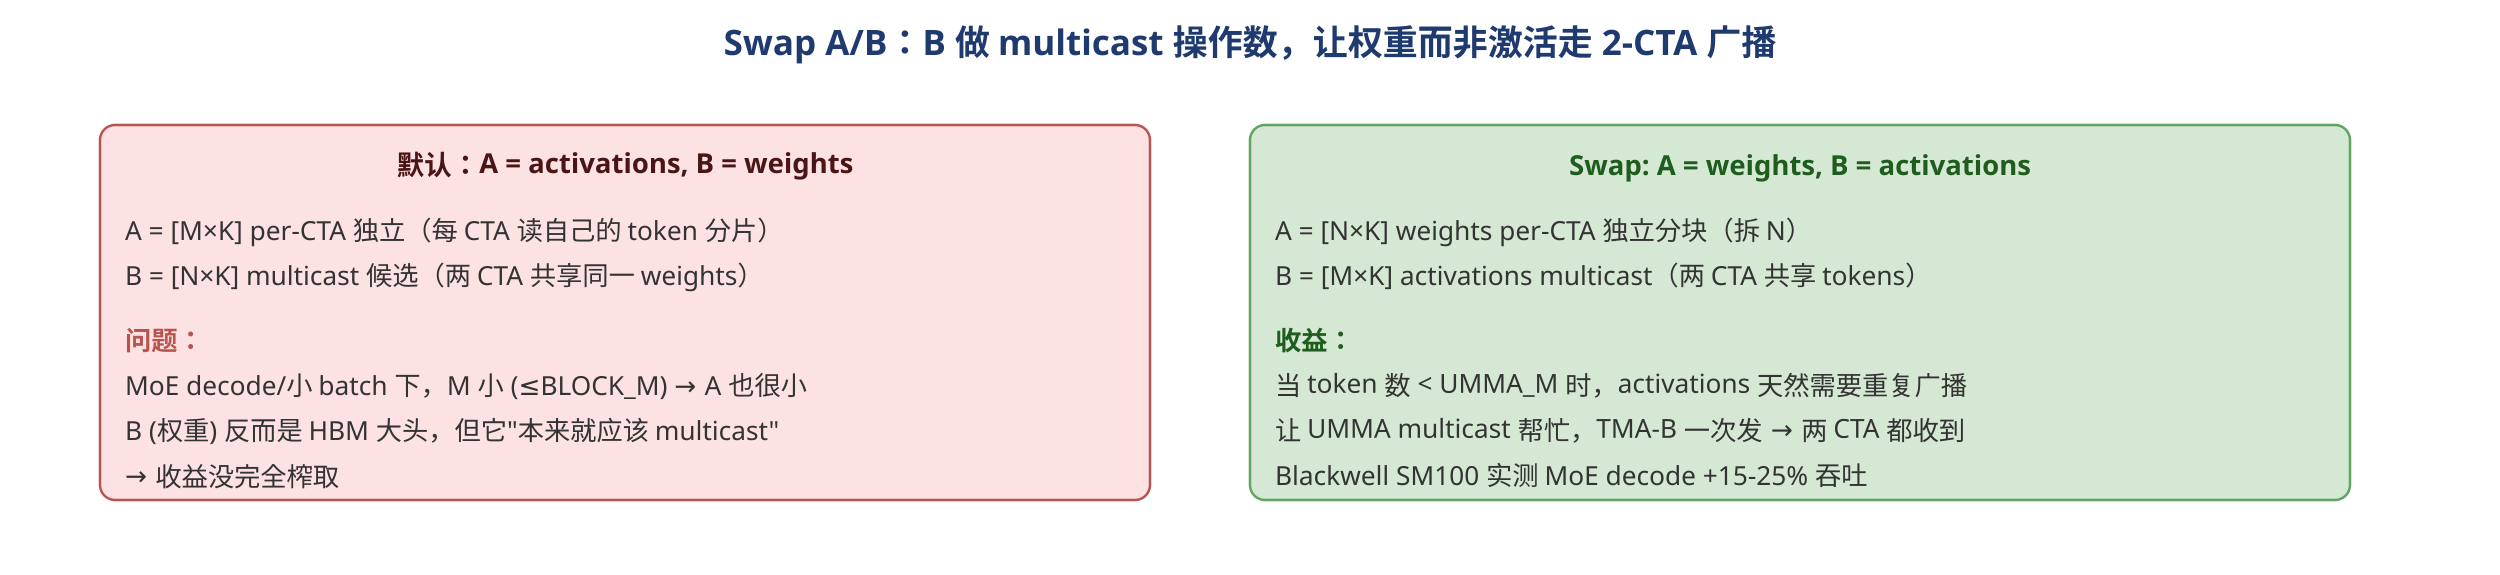
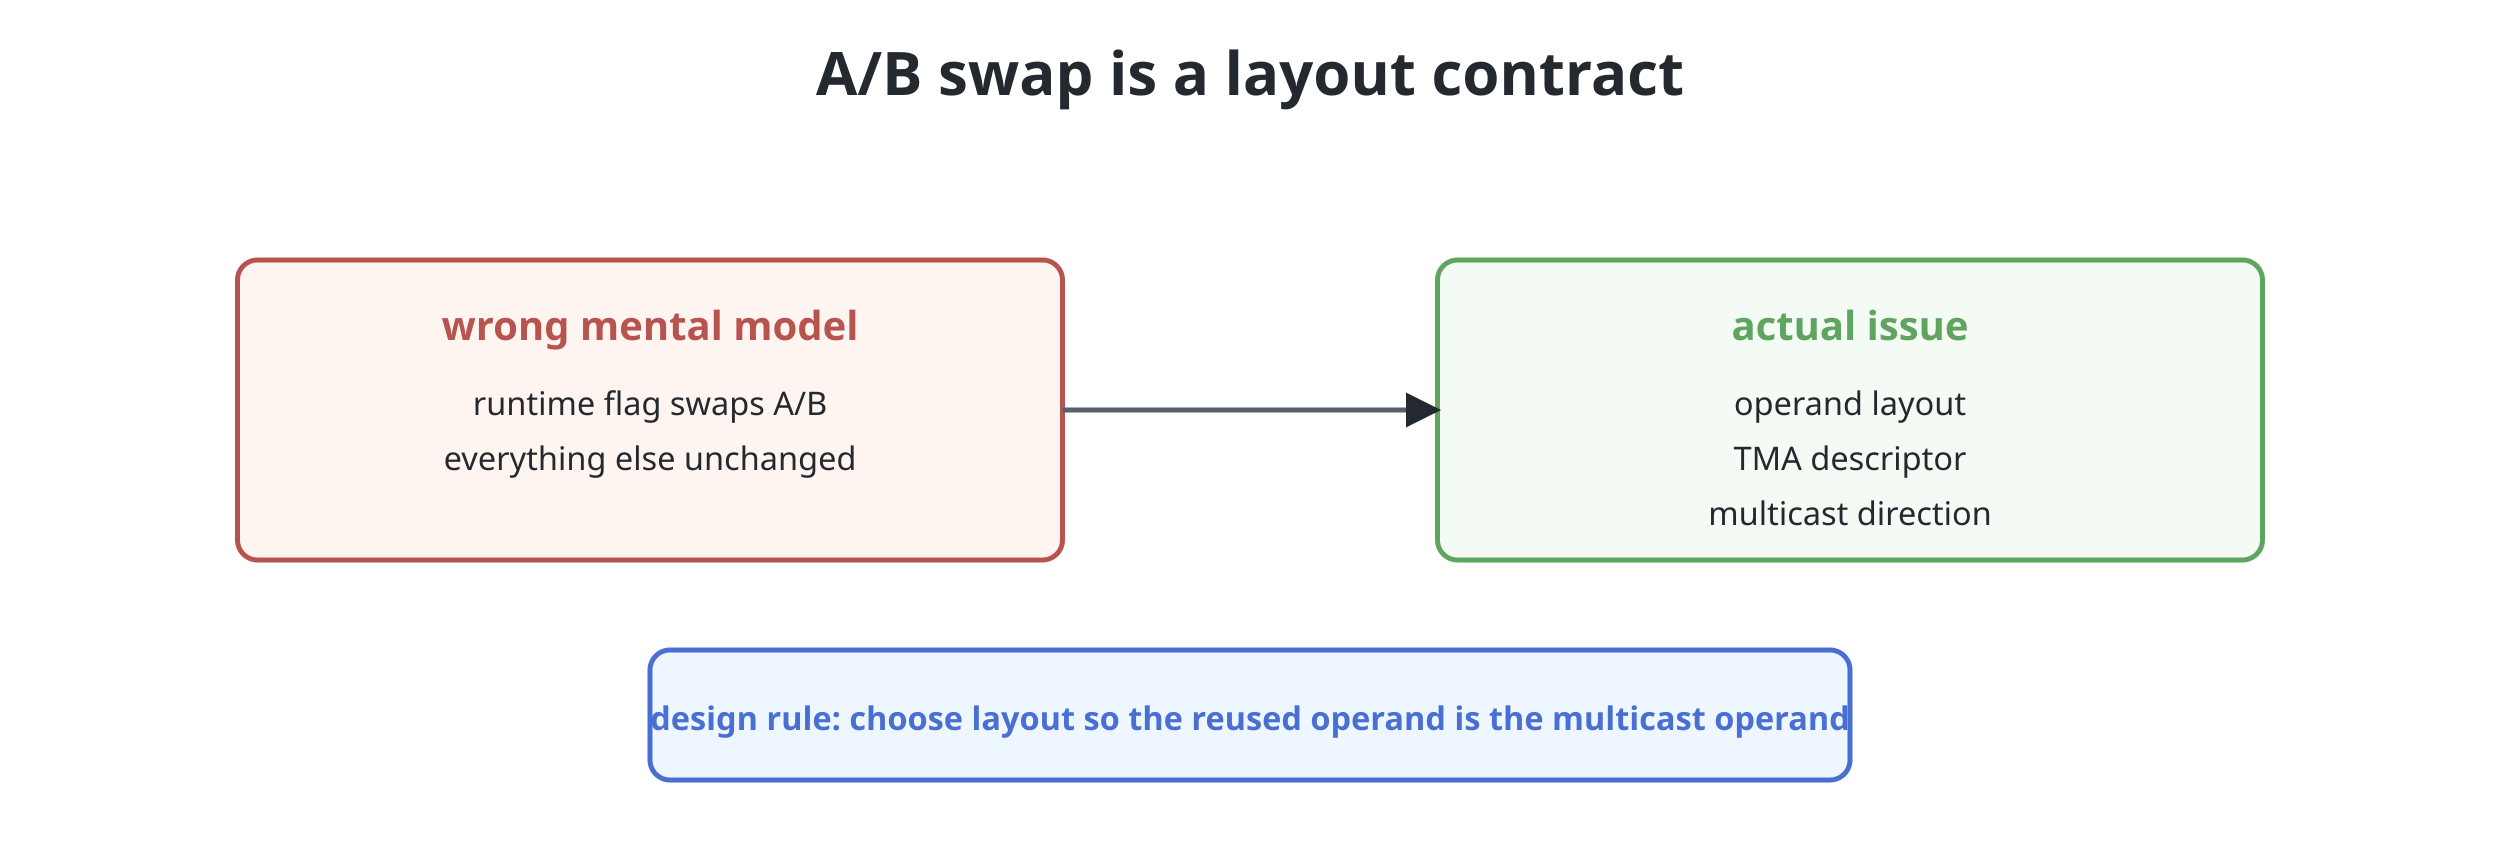
- <svg xmlns="http://www.w3.org/2000/svg" viewBox="0 0 1000 230">
-   <text x="500" y="22" text-anchor="middle" font-family="sans-serif" font-weight="700" font-size="14" fill="#1f3a6f">Swap A/B：B 做 multicast 操作数，让权重而非激活走 2-CTA 广播</text>
-   <g font-family="sans-serif" font-size="11">
-     <rect x="40" y="50" width="420" height="150" rx="6" fill="#fde2e4" stroke="#b85450" />
-     <text x="250" y="70" text-anchor="middle" font-weight="700" fill="#4a1515">默认：A = activations, B = weights</text>
-     <g fill="#333" font-size="10.5">
-       <text x="50" y="96">A = [M×K]  per-CTA 独立（每 CTA 读自己的 token 分片）</text>
-       <text x="50" y="114">B = [N×K]  multicast 候选（两 CTA 共享同一 weights）</text>
-       <text x="50" y="140" font-weight="700" fill="#b85450">问题：</text>
-       <text x="50" y="158">MoE decode/小 batch 下，M 小 (≤BLOCK_M) → A 也很小</text>
-       <text x="50" y="176">B (权重) 反而是 HBM 大头，但它"本来就应该 multicast"</text>
-       <text x="50" y="194">→ 收益没完全榨取</text>
-     </g>
-     <rect x="500" y="50" width="440" height="150" rx="6" fill="#d5e8d4" stroke="#5fa55f" />
-     <text x="720" y="70" text-anchor="middle" font-weight="700" fill="#1f5d1f">Swap: A = weights, B = activations</text>
-     <g fill="#333" font-size="10.5">
-       <text x="510" y="96">A = [N×K] weights per-CTA 独立分块（拆 N）</text>
-       <text x="510" y="114">B = [M×K] activations multicast（两 CTA 共享 tokens）</text>
-       <text x="510" y="140" font-weight="700" fill="#1f5d1f">收益：</text>
-       <text x="510" y="158">当 token 数 &lt; UMMA_M 时，activations 天然需要重复广播</text>
-       <text x="510" y="176">让 UMMA multicast 帮忙，TMA-B 一次发 → 两 CTA 都收到</text>
-       <text x="510" y="194">Blackwell SM100 实测 MoE decode +15-25% 吞吐</text>
-     </g>
-   </g>
+ <svg xmlns="http://www.w3.org/2000/svg" viewBox="0 0 1000 340">
+   <defs>
+     <marker id="arrow" viewBox="0 0 10 10" refX="9" refY="5" markerWidth="7" markerHeight="7" orient="auto-start-reverse">
+       <path d="M 0 0 L 10 5 L 0 10 z" fill="#24292f" />
+     </marker>
+     <style>
+     .title{font:700 24px sans-serif;fill:#24292f}
+     .sub{font:400 13px sans-serif;fill:#57606a}
+     .mono{font:500 13px ui-monospace,Menlo,monospace;fill:#24292f}
+   </style>
+   </defs>
+   <text x="500" y="38" text-anchor="middle" font-family="sans-serif" font-size="24" font-weight="700" fill="#24292f">A/B swap is a layout contract</text>
+   <rect x="95" y="104" width="330" height="120" rx="8" fill="#fff5f0" stroke="#b85450" stroke-width="2" />
+   <text x="260" y="136" text-anchor="middle" font-family="sans-serif" font-size="16" font-weight="700" fill="#b85450">wrong mental model</text>
+   <text x="260" y="166" text-anchor="middle" font-family="sans-serif" font-size="13" font-weight="400" fill="#24292f">runtime flag swaps A/B</text>
+   <text x="260" y="188" text-anchor="middle" font-family="sans-serif" font-size="13" font-weight="400" fill="#24292f">everything else unchanged</text>
+   <rect x="575" y="104" width="330" height="120" rx="8" fill="#f4faf4" stroke="#5fa55f" stroke-width="2" />
+   <text x="740" y="136" text-anchor="middle" font-family="sans-serif" font-size="16" font-weight="700" fill="#5fa55f">actual issue</text>
+   <text x="740" y="166" text-anchor="middle" font-family="sans-serif" font-size="13" font-weight="400" fill="#24292f">operand layout</text>
+   <text x="740" y="188" text-anchor="middle" font-family="sans-serif" font-size="13" font-weight="400" fill="#24292f">TMA descriptor</text>
+   <text x="740" y="210" text-anchor="middle" font-family="sans-serif" font-size="13" font-weight="400" fill="#24292f">multicast direction</text>
+   <line x1="425" y1="164" x2="575" y2="164" stroke="#57606a" stroke-width="2" marker-end="url(#arrow)" />
+   <rect x="260" y="260" width="480" height="52" rx="8" fill="#eef7ff" stroke="#4a6fd3" stroke-width="2" />
+   <text x="500" y="292" text-anchor="middle" font-family="sans-serif" font-size="13" font-weight="700" fill="#4a6fd3">design rule: choose layout so the reused operand is the multicast operand</text>
</svg>
